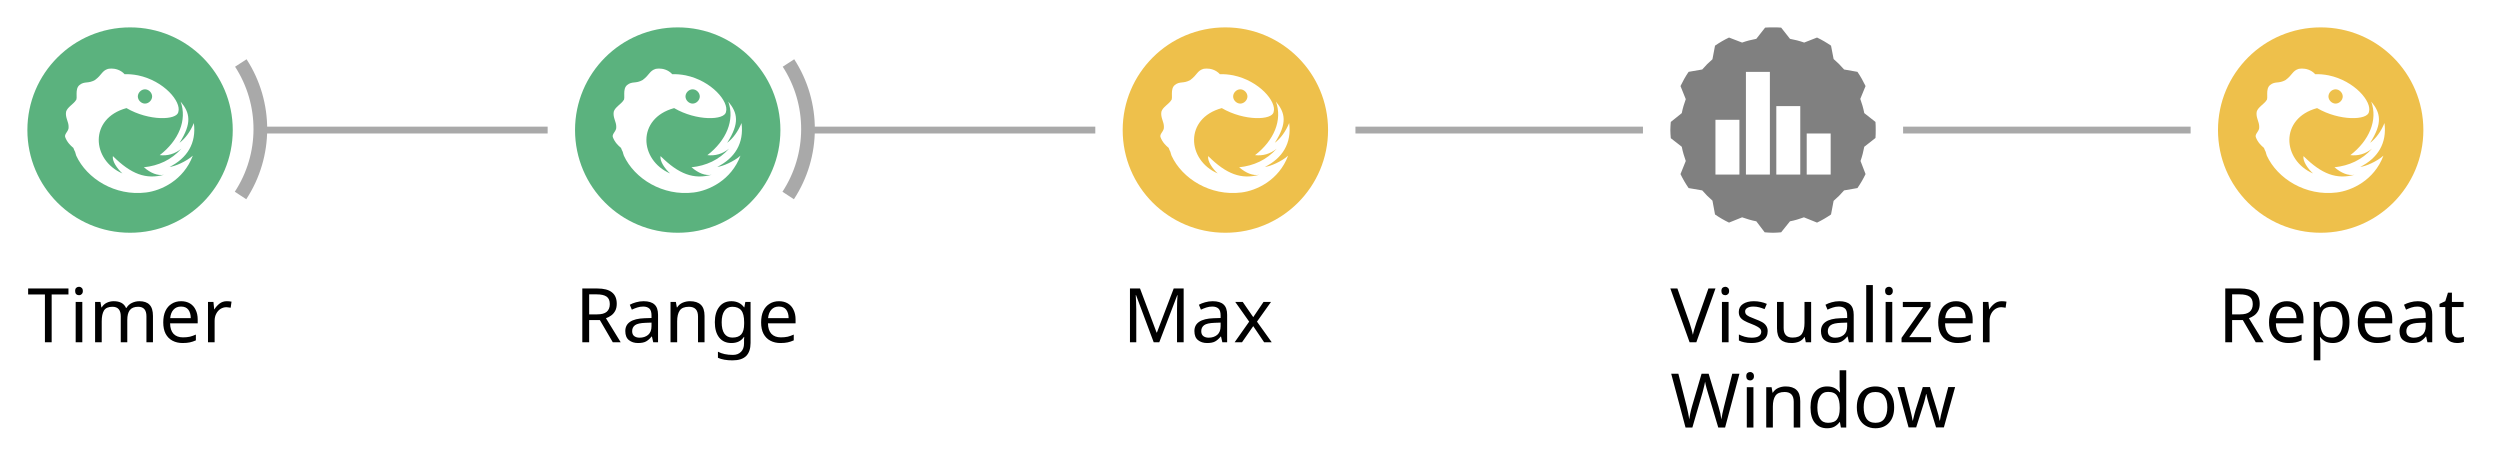
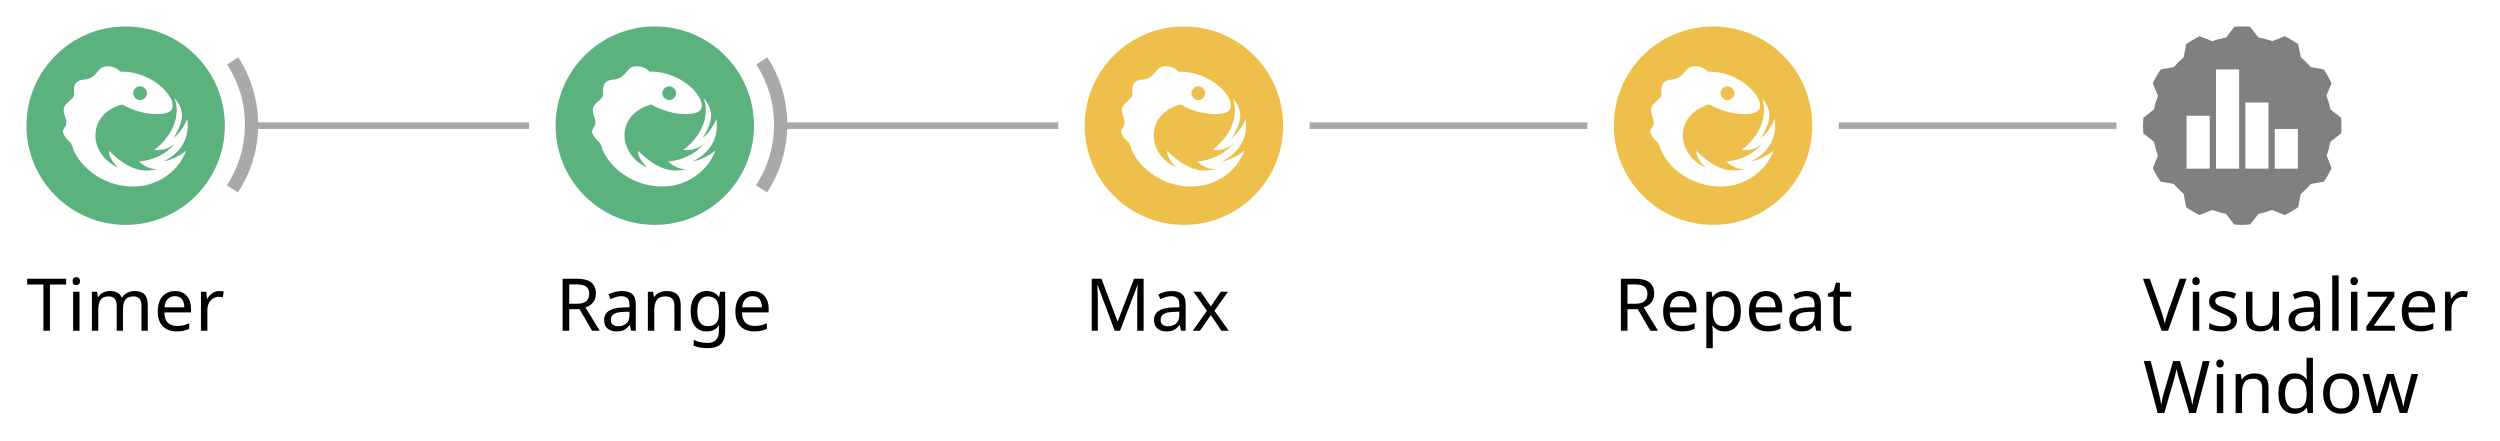
- <svg xmlns="http://www.w3.org/2000/svg" width="365.195" height="66.65" id="SvgGdi_output">
+ <svg xmlns="http://www.w3.org/2000/svg" width="377.979" height="66.65" id="SvgGdi_output">
  <style>text { fill: #000; } @media (prefers-color-scheme: dark) { text { fill: #eee; } }</style>
  <rect id="background" height="100.00%" style="fill:none;" width="100.00%" y="0.00" x="0.00" />
  <g style="shape-rendering:auto;" id="root_group">
    <line y1="19.00" style="stroke:rgb(169,169,169);fill:none;stroke-linecap:butt;stroke-miterlimit:9;opacity:1;stroke-width:1;stroke-linejoin:miter;" id="2" x2="320.00" y2="19.00" x1="278.00" />
    <line y1="19.00" style="stroke:rgb(169,169,169);fill:none;stroke-linecap:butt;stroke-miterlimit:9;opacity:1;stroke-width:1;stroke-linejoin:miter;" id="3" x2="240.00" y2="19.00" x1="198.00" />
    <line y1="19.00" style="stroke:rgb(169,169,169);fill:none;stroke-linecap:butt;stroke-miterlimit:9;opacity:1;stroke-width:1;stroke-linejoin:miter;" id="4" x2="160.00" y2="19.00" x1="118.00" />
    <line y1="19.00" style="stroke:rgb(169,169,169);fill:none;stroke-linecap:butt;stroke-miterlimit:9;opacity:1;stroke-width:1;stroke-linejoin:miter;" id="5" x2="80.00" y2="19.00" x1="38.00" />
-     <ellipse id="38" cy="15.00" cx="15.00" transform="matrix(1.00 0.00 0.00 1.00 324.00 4.00 ) " rx="15.00" ry="15.00" style="stroke:none;opacity:1;fill:rgb(238,192,75);" />
-     <path d="M 12.246 6.014 12.246 6.02 C 12.058 6.02 11.895 6.04 11.767 6.066 10.869 6.353 10.896 6.934 9.877 7.686 8.863 8.264 8.353 7.82 7.615 8.42 6.878 9.016 7.393 10.383 7.084 10.648 6.777 11.18 5.826 11.655 5.652 12.326 5.509 13.185 6.042 13.797 6.021 14.533 6.083 15.146 5.411 15.495 5.508 15.992 5.797 16.804 6.354 17.292 6.617 17.518 6.663 17.55 6.7 17.599 6.715 17.602 6.791 17.792 6.859 17.986 6.955 18.166 6.95 18.14 6.949 18.114 6.943 18.088 6.998 18.305 7.055 18.524 7.133 18.738 8.683 22.099 12.814 24.686 17.342 24.117 19.541 23.848 22.824 22.332 24.166 18.738 23.22 19.587 21.532 20.324 20.777 20.381 23.33 19.105 24.707 16.937 24.32 13.975 23.792 15.233 23.093 16.201 22.221 16.865 24.075 13.976 23.757 12.481 22.385 10.84 23.366 13.539 22.097 16.534 19.332 18.664 20.452 18.785 21.517 18.516 22.502 17.713 21.013 19.374 19.15 20.208 17.014 20.436 18.034 21.303 19.018 21.695 19.959 21.527 17.345 22.249 15.155 21.454 12.49 18.801 12.351 19.515 13.105 20.628 13.883 21.338 9.373 19.383 8.976 13.296 14.469 11.793 14.472 11.793 14.475 11.794 14.478 11.793 17.75 13.707 21.865 13.581 22.051 12.344 22.509 10.861 19.965 7.805 16.162 7.008 15.462 6.871 14.792 6.817 14.154 6.836 14.167 6.836 14.179 6.836 14.191 6.826 13.584 6.177 12.81 6.012 12.246 6.014 z M 17.178 9.047 C 17.724 9.047 18.223 9.544 18.223 10.09 18.223 10.636 17.724 11.133 17.178 11.133 16.632 11.133 16.135 10.636 16.135 10.09 16.135 9.544 16.632 9.047 17.178 9.047 z " style="stroke:none;fill-rule:evenodd;opacity:1;fill:rgb(255,255,255);" transform="matrix(1.00 0.00 0.00 1.00 324.00 4.00 ) " id="41" />
-     <text id="42" transform="matrix(1.00 0.00 0.00 1.00 0.00 0.00 ) " x="324.00px" y="39.00px" style="stroke:none;clip-path:url(#44_text_clipper);font-family:Microsoft Sans Serif;font-size:8.25pt;opacity:1;">
-       <tspan dy="8.25pt" id="46">Repeat</tspan>
+     <path transform="matrix(1.00 0.00 0.00 1.00 324.00 4.00 ) " id="38" d="M 15 0 C 15.401 0 15.794 0 16.187 0.033 L 17.476 1.671 C 18.195 1.804 18.878 1.977 19.552 2.218 L 21.429 1.483 C 22.14 1.823 22.829 2.227 23.473 2.67 L 23.849 4.621 C 24.395 5.087 24.913 5.605 25.379 6.151 L 27.33 6.494 C 27.773 7.138 28.177 7.861 28.517 8.571 L 27.746 10.448 C 27.987 11.122 28.196 11.805 28.329 12.523 L 29.967 13.813 C 29.998 14.206 30 14.599 30 15 30 15.392 29.997 15.769 29.967 16.154 L 28.329 17.44 C 28.198 18.146 28.017 18.852 27.782 19.516 L 28.517 21.429 C 28.176 22.143 27.775 22.826 27.33 23.473 L 25.379 23.813 C 24.913 24.358 24.395 24.877 23.849 25.342 L 23.473 27.33 C 22.828 27.774 22.14 28.177 21.429 28.517 L 19.516 27.746 C 18.851 27.982 18.184 28.198 17.476 28.329 L 16.187 29.934 C 15.793 29.965 15.401 30 15 30 14.599 30 14.173 29.966 13.78 29.934 L 12.56 28.329 C 11.862 28.2 11.141 27.977 10.484 27.746 L 8.571 28.517 C 7.856 28.176 7.174 27.776 6.527 27.33 L 6.151 25.306 C 5.617 24.848 5.114 24.348 4.658 23.813 L 2.67 23.473 C 2.225 22.826 1.824 22.143 1.483 21.429 L 2.254 19.516 C 2.023 18.859 1.8 18.138 1.671 17.44 L 0.066 16.187 C 0.035 15.794 -9.272993E-05 15.401 -9.272993E-05 15 -9.272993E-05 14.599 0.035 14.206 0.066 13.813 L 1.671 12.524 C 1.802 11.816 2.019 11.149 2.254 10.484 L 1.483 8.571 C 1.823 7.861 2.227 7.138 2.67 6.494 L 4.658 6.151 C 5.114 5.616 5.617 5.116 6.151 4.658 L 6.527 2.67 C 7.174 2.225 7.857 1.824 8.571 1.483 L 10.484 2.218 C 11.148 1.983 11.854 1.802 12.56 1.671 L 13.846 0.033 C 14.231 0.003 14.608 -0 15 -0 z " style="stroke:none;fill-rule:evenodd;opacity:1;fill:rgb(128,128,128);" />
+     <rect id="45" height="8.00" style="stroke:none;opacity:1;fill:rgb(255,255,255);" transform="matrix(1.00 0.00 0.00 1.00 324.00 4.00 ) " width="3.50" y="13.50" x="6.59" />
+     <rect id="46" height="15.00" style="stroke:none;opacity:1;fill:rgb(255,255,255);" transform="matrix(1.00 0.00 0.00 1.00 324.00 4.00 ) " width="3.50" y="6.50" x="11.04" />
+     <rect id="47" height="10.00" style="stroke:none;opacity:1;fill:rgb(255,255,255);" transform="matrix(1.00 0.00 0.00 1.00 324.00 4.00 ) " width="3.50" y="11.50" x="15.48" />
+     <rect id="48" height="6.00" style="stroke:none;opacity:1;fill:rgb(255,255,255);" transform="matrix(1.00 0.00 0.00 1.00 324.00 4.00 ) " width="3.50" y="15.50" x="19.92" />
+     <text id="49" transform="matrix(1.00 0.00 0.00 1.00 0.00 0.00 ) " x="324.00px" y="39.00px" style="stroke:none;clip-path:url(#51_text_clipper);font-family:Microsoft Sans Serif;font-size:8.25pt;opacity:1;">
+       <tspan dy="8.25pt" id="53">Visualizer</tspan>
    </text>
-     <path transform="matrix(1.00 0.00 0.00 1.00 244.00 4.00 ) " id="50" d="M 15 0 C 15.401 0 15.794 0 16.187 0.033 L 17.476 1.671 C 18.195 1.804 18.878 1.977 19.552 2.218 L 21.429 1.483 C 22.14 1.823 22.829 2.227 23.473 2.67 L 23.849 4.621 C 24.395 5.087 24.913 5.605 25.379 6.151 L 27.33 6.494 C 27.773 7.138 28.177 7.861 28.517 8.571 L 27.746 10.448 C 27.987 11.122 28.196 11.805 28.329 12.523 L 29.967 13.813 C 29.998 14.206 30 14.599 30 15 30 15.392 29.997 15.769 29.967 16.154 L 28.329 17.44 C 28.198 18.146 28.017 18.852 27.782 19.516 L 28.517 21.429 C 28.176 22.143 27.775 22.826 27.33 23.473 L 25.379 23.813 C 24.913 24.358 24.395 24.877 23.849 25.342 L 23.473 27.33 C 22.828 27.774 22.14 28.177 21.429 28.517 L 19.516 27.746 C 18.851 27.982 18.184 28.198 17.476 28.329 L 16.187 29.934 C 15.793 29.965 15.401 30 15 30 14.599 30 14.173 29.966 13.78 29.934 L 12.56 28.329 C 11.862 28.2 11.141 27.977 10.484 27.746 L 8.571 28.517 C 7.856 28.176 7.174 27.776 6.527 27.33 L 6.151 25.306 C 5.617 24.848 5.114 24.348 4.658 23.813 L 2.67 23.473 C 2.225 22.826 1.824 22.143 1.483 21.429 L 2.254 19.516 C 2.023 18.859 1.8 18.138 1.671 17.44 L 0.066 16.187 C 0.035 15.794 -9.272993E-05 15.401 -9.272993E-05 15 -9.272993E-05 14.599 0.035 14.206 0.066 13.813 L 1.671 12.524 C 1.802 11.816 2.019 11.149 2.254 10.484 L 1.483 8.571 C 1.823 7.861 2.227 7.138 2.67 6.494 L 4.658 6.151 C 5.114 5.616 5.617 5.116 6.151 4.658 L 6.527 2.67 C 7.174 2.225 7.857 1.824 8.571 1.483 L 10.484 2.218 C 11.148 1.983 11.854 1.802 12.56 1.671 L 13.846 0.033 C 14.231 0.003 14.608 -0 15 -0 z " style="stroke:none;fill-rule:evenodd;opacity:1;fill:rgb(128,128,128);" />
-     <rect id="57" height="8.00" style="stroke:none;opacity:1;fill:rgb(255,255,255);" transform="matrix(1.00 0.00 0.00 1.00 244.00 4.00 ) " width="3.50" y="13.50" x="6.59" />
-     <rect id="58" height="15.00" style="stroke:none;opacity:1;fill:rgb(255,255,255);" transform="matrix(1.00 0.00 0.00 1.00 244.00 4.00 ) " width="3.50" y="6.50" x="11.04" />
-     <rect id="59" height="10.00" style="stroke:none;opacity:1;fill:rgb(255,255,255);" transform="matrix(1.00 0.00 0.00 1.00 244.00 4.00 ) " width="3.50" y="11.50" x="15.48" />
-     <rect id="60" height="6.00" style="stroke:none;opacity:1;fill:rgb(255,255,255);" transform="matrix(1.00 0.00 0.00 1.00 244.00 4.00 ) " width="3.50" y="15.50" x="19.92" />
-     <text id="61" transform="matrix(1.00 0.00 0.00 1.00 0.00 0.00 ) " x="244.00px" y="39.00px" style="stroke:none;clip-path:url(#63_text_clipper);font-family:Microsoft Sans Serif;font-size:8.25pt;opacity:1;">
-       <tspan dy="8.25pt" id="65">Visualizer</tspan>
+     <text id="55" transform="matrix(1.00 0.00 0.00 1.00 0.00 0.00 ) " x="324.00px" y="51.45px" style="stroke:none;clip-path:url(#57_text_clipper);font-family:Microsoft Sans Serif;font-size:8.25pt;opacity:1;">
+       <tspan dy="8.25pt" id="59">Window</tspan>
    </text>
-     <text id="67" transform="matrix(1.00 0.00 0.00 1.00 0.00 0.00 ) " x="244.00px" y="51.45px" style="stroke:none;clip-path:url(#69_text_clipper);font-family:Microsoft Sans Serif;font-size:8.25pt;opacity:1;">
-       <tspan dy="8.25pt" id="71">Window</tspan>
+     <ellipse id="63" cy="15.00" cx="15.00" transform="matrix(1.00 0.00 0.00 1.00 244.00 4.00 ) " rx="15.00" ry="15.00" style="stroke:none;opacity:1;fill:rgb(238,192,75);" />
+     <path d="M 12.246 6.014 12.246 6.02 C 12.058 6.02 11.895 6.04 11.767 6.066 10.869 6.353 10.896 6.934 9.877 7.686 8.863 8.264 8.353 7.82 7.615 8.42 6.878 9.016 7.393 10.383 7.084 10.648 6.777 11.18 5.826 11.655 5.652 12.326 5.509 13.185 6.042 13.797 6.021 14.533 6.083 15.146 5.411 15.495 5.508 15.992 5.797 16.804 6.354 17.292 6.617 17.518 6.663 17.55 6.7 17.599 6.715 17.602 6.791 17.792 6.859 17.986 6.955 18.166 6.95 18.14 6.949 18.114 6.943 18.088 6.998 18.305 7.055 18.524 7.133 18.738 8.683 22.099 12.814 24.686 17.342 24.117 19.541 23.848 22.824 22.332 24.166 18.738 23.22 19.587 21.532 20.324 20.777 20.381 23.33 19.105 24.707 16.937 24.32 13.975 23.792 15.233 23.093 16.201 22.221 16.865 24.075 13.976 23.757 12.481 22.385 10.84 23.366 13.539 22.097 16.534 19.332 18.664 20.452 18.785 21.517 18.516 22.502 17.713 21.013 19.374 19.15 20.208 17.014 20.436 18.034 21.303 19.018 21.695 19.959 21.527 17.345 22.249 15.155 21.454 12.49 18.801 12.351 19.515 13.105 20.628 13.883 21.338 9.373 19.383 8.976 13.296 14.469 11.793 14.472 11.793 14.475 11.794 14.478 11.793 17.75 13.707 21.865 13.581 22.051 12.344 22.509 10.861 19.965 7.805 16.162 7.008 15.462 6.871 14.792 6.817 14.154 6.836 14.167 6.836 14.179 6.836 14.191 6.826 13.584 6.177 12.81 6.012 12.246 6.014 z M 17.178 9.047 C 17.724 9.047 18.223 9.544 18.223 10.09 18.223 10.636 17.724 11.133 17.178 11.133 16.632 11.133 16.135 10.636 16.135 10.09 16.135 9.544 16.632 9.047 17.178 9.047 z " style="stroke:none;fill-rule:evenodd;opacity:1;fill:rgb(255,255,255);" transform="matrix(1.00 0.00 0.00 1.00 244.00 4.00 ) " id="66" />
+     <text id="67" transform="matrix(1.00 0.00 0.00 1.00 0.00 0.00 ) " x="244.00px" y="39.00px" style="stroke:none;clip-path:url(#69_text_clipper);font-family:Microsoft Sans Serif;font-size:8.25pt;opacity:1;">
+       <tspan dy="8.25pt" id="71">Repeat</tspan>
    </text>
    <ellipse id="73" cy="15.00" cx="15.00" transform="matrix(1.00 0.00 0.00 1.00 164.00 4.00 ) " rx="15.00" ry="15.00" style="stroke:none;opacity:1;fill:rgb(238,192,75);" />
    <path d="M 12.246 6.014 12.246 6.02 C 12.058 6.02 11.895 6.04 11.767 6.066 10.869 6.353 10.896 6.934 9.877 7.686 8.863 8.264 8.353 7.82 7.615 8.42 6.878 9.016 7.393 10.383 7.084 10.648 6.777 11.18 5.826 11.655 5.652 12.326 5.509 13.185 6.042 13.797 6.021 14.533 6.083 15.146 5.411 15.495 5.508 15.992 5.797 16.804 6.354 17.292 6.617 17.518 6.663 17.55 6.7 17.599 6.715 17.602 6.791 17.792 6.859 17.986 6.955 18.166 6.95 18.14 6.949 18.114 6.943 18.088 6.998 18.305 7.055 18.524 7.133 18.738 8.683 22.099 12.814 24.686 17.342 24.117 19.541 23.848 22.824 22.332 24.166 18.738 23.22 19.587 21.532 20.324 20.777 20.381 23.33 19.105 24.707 16.937 24.32 13.975 23.792 15.233 23.093 16.201 22.221 16.865 24.075 13.976 23.757 12.481 22.385 10.84 23.366 13.539 22.097 16.534 19.332 18.664 20.452 18.785 21.517 18.516 22.502 17.713 21.013 19.374 19.15 20.208 17.014 20.436 18.034 21.303 19.018 21.695 19.959 21.527 17.345 22.249 15.155 21.454 12.49 18.801 12.351 19.515 13.105 20.628 13.883 21.338 9.373 19.383 8.976 13.296 14.469 11.793 14.472 11.793 14.475 11.794 14.478 11.793 17.75 13.707 21.865 13.581 22.051 12.344 22.509 10.861 19.965 7.805 16.162 7.008 15.462 6.871 14.792 6.817 14.154 6.836 14.167 6.836 14.179 6.836 14.191 6.826 13.584 6.177 12.81 6.012 12.246 6.014 z M 17.178 9.047 C 17.724 9.047 18.223 9.544 18.223 10.09 18.223 10.636 17.724 11.133 17.178 11.133 16.632 11.133 16.135 10.636 16.135 10.09 16.135 9.544 16.632 9.047 17.178 9.047 z " style="stroke:none;fill-rule:evenodd;opacity:1;fill:rgb(255,255,255);" transform="matrix(1.00 0.00 0.00 1.00 164.00 4.00 ) " id="74" />
    <text id="75" transform="matrix(1.00 0.00 0.00 1.00 0.00 0.00 ) " x="164.00px" y="39.00px" style="stroke:none;clip-path:url(#77_text_clipper);font-family:Microsoft Sans Serif;font-size:8.25pt;opacity:1;">
      <tspan dy="8.25pt" id="79">Max</tspan>
    </text>
    <path d="M 31.179 5.2 C 34.998 11.092 34.981 18.682 31.136 24.557 " style="stroke:rgb(169,169,169);fill:none;stroke-linecap:butt;stroke-miterlimit:9;opacity:1;stroke-width:2;stroke-linejoin:miter;" transform="matrix(1.00 0.00 0.00 1.00 84.00 4.00 ) " id="84" />
    <ellipse id="85" cy="15.00" cx="15.00" transform="matrix(1.00 0.00 0.00 1.00 84.00 4.00 ) " rx="15.00" ry="15.00" style="stroke:none;opacity:1;fill:rgb(91,178,126);" />
    <path d="M 12.246 6.014 12.246 6.02 C 12.058 6.02 11.895 6.04 11.767 6.066 10.869 6.353 10.896 6.934 9.877 7.686 8.863 8.264 8.353 7.82 7.615 8.42 6.878 9.016 7.393 10.383 7.084 10.648 6.777 11.18 5.826 11.655 5.652 12.326 5.509 13.185 6.042 13.797 6.021 14.533 6.083 15.146 5.411 15.495 5.508 15.992 5.797 16.804 6.354 17.292 6.617 17.518 6.663 17.55 6.7 17.599 6.715 17.602 6.791 17.792 6.859 17.986 6.955 18.166 6.95 18.14 6.949 18.114 6.943 18.088 6.998 18.305 7.055 18.524 7.133 18.738 8.683 22.099 12.814 24.686 17.342 24.117 19.541 23.848 22.824 22.332 24.166 18.738 23.22 19.587 21.532 20.324 20.777 20.381 23.33 19.105 24.707 16.937 24.32 13.975 23.792 15.233 23.093 16.201 22.221 16.865 24.075 13.976 23.757 12.481 22.385 10.84 23.366 13.539 22.097 16.534 19.332 18.664 20.452 18.785 21.517 18.516 22.502 17.713 21.013 19.374 19.15 20.208 17.014 20.436 18.034 21.303 19.018 21.695 19.959 21.527 17.345 22.249 15.155 21.454 12.49 18.801 12.351 19.515 13.105 20.628 13.883 21.338 9.373 19.383 8.976 13.296 14.469 11.793 14.472 11.793 14.475 11.794 14.478 11.793 17.75 13.707 21.865 13.581 22.051 12.344 22.509 10.861 19.965 7.805 16.162 7.008 15.462 6.871 14.792 6.817 14.154 6.836 14.167 6.836 14.179 6.836 14.191 6.826 13.584 6.177 12.81 6.012 12.246 6.014 z M 17.178 9.047 C 17.724 9.047 18.223 9.544 18.223 10.09 18.223 10.636 17.724 11.133 17.178 11.133 16.632 11.133 16.135 10.636 16.135 10.09 16.135 9.544 16.632 9.047 17.178 9.047 z " style="stroke:none;fill-rule:evenodd;opacity:1;fill:rgb(255,255,255);" transform="matrix(1.00 0.00 0.00 1.00 84.00 4.00 ) " id="86" />
    <text id="87" transform="matrix(1.00 0.00 0.00 1.00 0.00 0.00 ) " x="84.00px" y="39.00px" style="stroke:none;clip-path:url(#89_text_clipper);font-family:Microsoft Sans Serif;font-size:8.25pt;opacity:1;">
      <tspan dy="8.25pt" id="91">Range</tspan>
    </text>
    <path d="M 31.179 5.2 C 34.998 11.092 34.981 18.682 31.136 24.557 " style="stroke:rgb(169,169,169);fill:none;stroke-linecap:butt;stroke-miterlimit:9;opacity:1;stroke-width:2;stroke-linejoin:miter;" transform="matrix(1.00 0.00 0.00 1.00 4.00 4.00 ) " id="93" />
    <ellipse id="94" cy="15.00" cx="15.00" transform="matrix(1.00 0.00 0.00 1.00 4.00 4.00 ) " rx="15.00" ry="15.00" style="stroke:none;opacity:1;fill:rgb(91,178,126);" />
    <path d="M 12.246 6.014 12.246 6.02 C 12.058 6.02 11.895 6.04 11.767 6.066 10.869 6.353 10.896 6.934 9.877 7.686 8.863 8.264 8.353 7.82 7.615 8.42 6.878 9.016 7.393 10.383 7.084 10.648 6.777 11.18 5.826 11.655 5.652 12.326 5.509 13.185 6.042 13.797 6.021 14.533 6.083 15.146 5.411 15.495 5.508 15.992 5.797 16.804 6.354 17.292 6.617 17.518 6.663 17.55 6.7 17.599 6.715 17.602 6.791 17.792 6.859 17.986 6.955 18.166 6.95 18.14 6.949 18.114 6.943 18.088 6.998 18.305 7.055 18.524 7.133 18.738 8.683 22.099 12.814 24.686 17.342 24.117 19.541 23.848 22.824 22.332 24.166 18.738 23.22 19.587 21.532 20.324 20.777 20.381 23.33 19.105 24.707 16.937 24.32 13.975 23.792 15.233 23.093 16.201 22.221 16.865 24.075 13.976 23.757 12.481 22.385 10.84 23.366 13.539 22.097 16.534 19.332 18.664 20.452 18.785 21.517 18.516 22.502 17.713 21.013 19.374 19.15 20.208 17.014 20.436 18.034 21.303 19.018 21.695 19.959 21.527 17.345 22.249 15.155 21.454 12.49 18.801 12.351 19.515 13.105 20.628 13.883 21.338 9.373 19.383 8.976 13.296 14.469 11.793 14.472 11.793 14.475 11.794 14.478 11.793 17.75 13.707 21.865 13.581 22.051 12.344 22.509 10.861 19.965 7.805 16.162 7.008 15.462 6.871 14.792 6.817 14.154 6.836 14.167 6.836 14.179 6.836 14.191 6.826 13.584 6.177 12.81 6.012 12.246 6.014 z M 17.178 9.047 C 17.724 9.047 18.223 9.544 18.223 10.09 18.223 10.636 17.724 11.133 17.178 11.133 16.632 11.133 16.135 10.636 16.135 10.09 16.135 9.544 16.632 9.047 17.178 9.047 z " style="stroke:none;fill-rule:evenodd;opacity:1;fill:rgb(255,255,255);" transform="matrix(1.00 0.00 0.00 1.00 4.00 4.00 ) " id="95" />
    <text id="96" transform="matrix(1.00 0.00 0.00 1.00 0.00 0.00 ) " x="4.00px" y="39.00px" style="stroke:none;clip-path:url(#98_text_clipper);font-family:Microsoft Sans Serif;font-size:8.25pt;opacity:1;">
      <tspan dy="8.25pt" id="100">Timer</tspan>
    </text>
  </g>
  <defs id="clips_hatches_and_gradients">
-     <clipPath id="44_text_clipper">
-       <rect x="324.00" y="39.00" width="40.20" height="13.83" id="45" />
+     <clipPath id="51_text_clipper">
+       <rect x="324.00" y="39.00" width="52.98" height="27.65" id="52" />
    </clipPath>
-     <clipPath id="63_text_clipper">
-       <rect x="244.00" y="39.00" width="52.98" height="27.65" id="64" />
+     <clipPath id="57_text_clipper">
+       <rect x="324.00" y="51.45" width="52.98" height="27.65" id="58" />
    </clipPath>
    <clipPath id="69_text_clipper">
-       <rect x="244.00" y="51.45" width="52.98" height="27.65" id="70" />
+       <rect x="244.00" y="39.00" width="40.20" height="13.83" id="70" />
    </clipPath>
    <clipPath id="77_text_clipper">
      <rect x="164.00" y="39.00" width="25.07" height="13.83" id="78" />
    </clipPath>
    <clipPath id="89_text_clipper">
      <rect x="84.00" y="39.00" width="37.05" height="13.83" id="90" />
    </clipPath>
    <clipPath id="98_text_clipper">
      <rect x="4.00" y="39.00" width="32.68" height="13.83" id="99" />
    </clipPath>
  </defs>
</svg>
